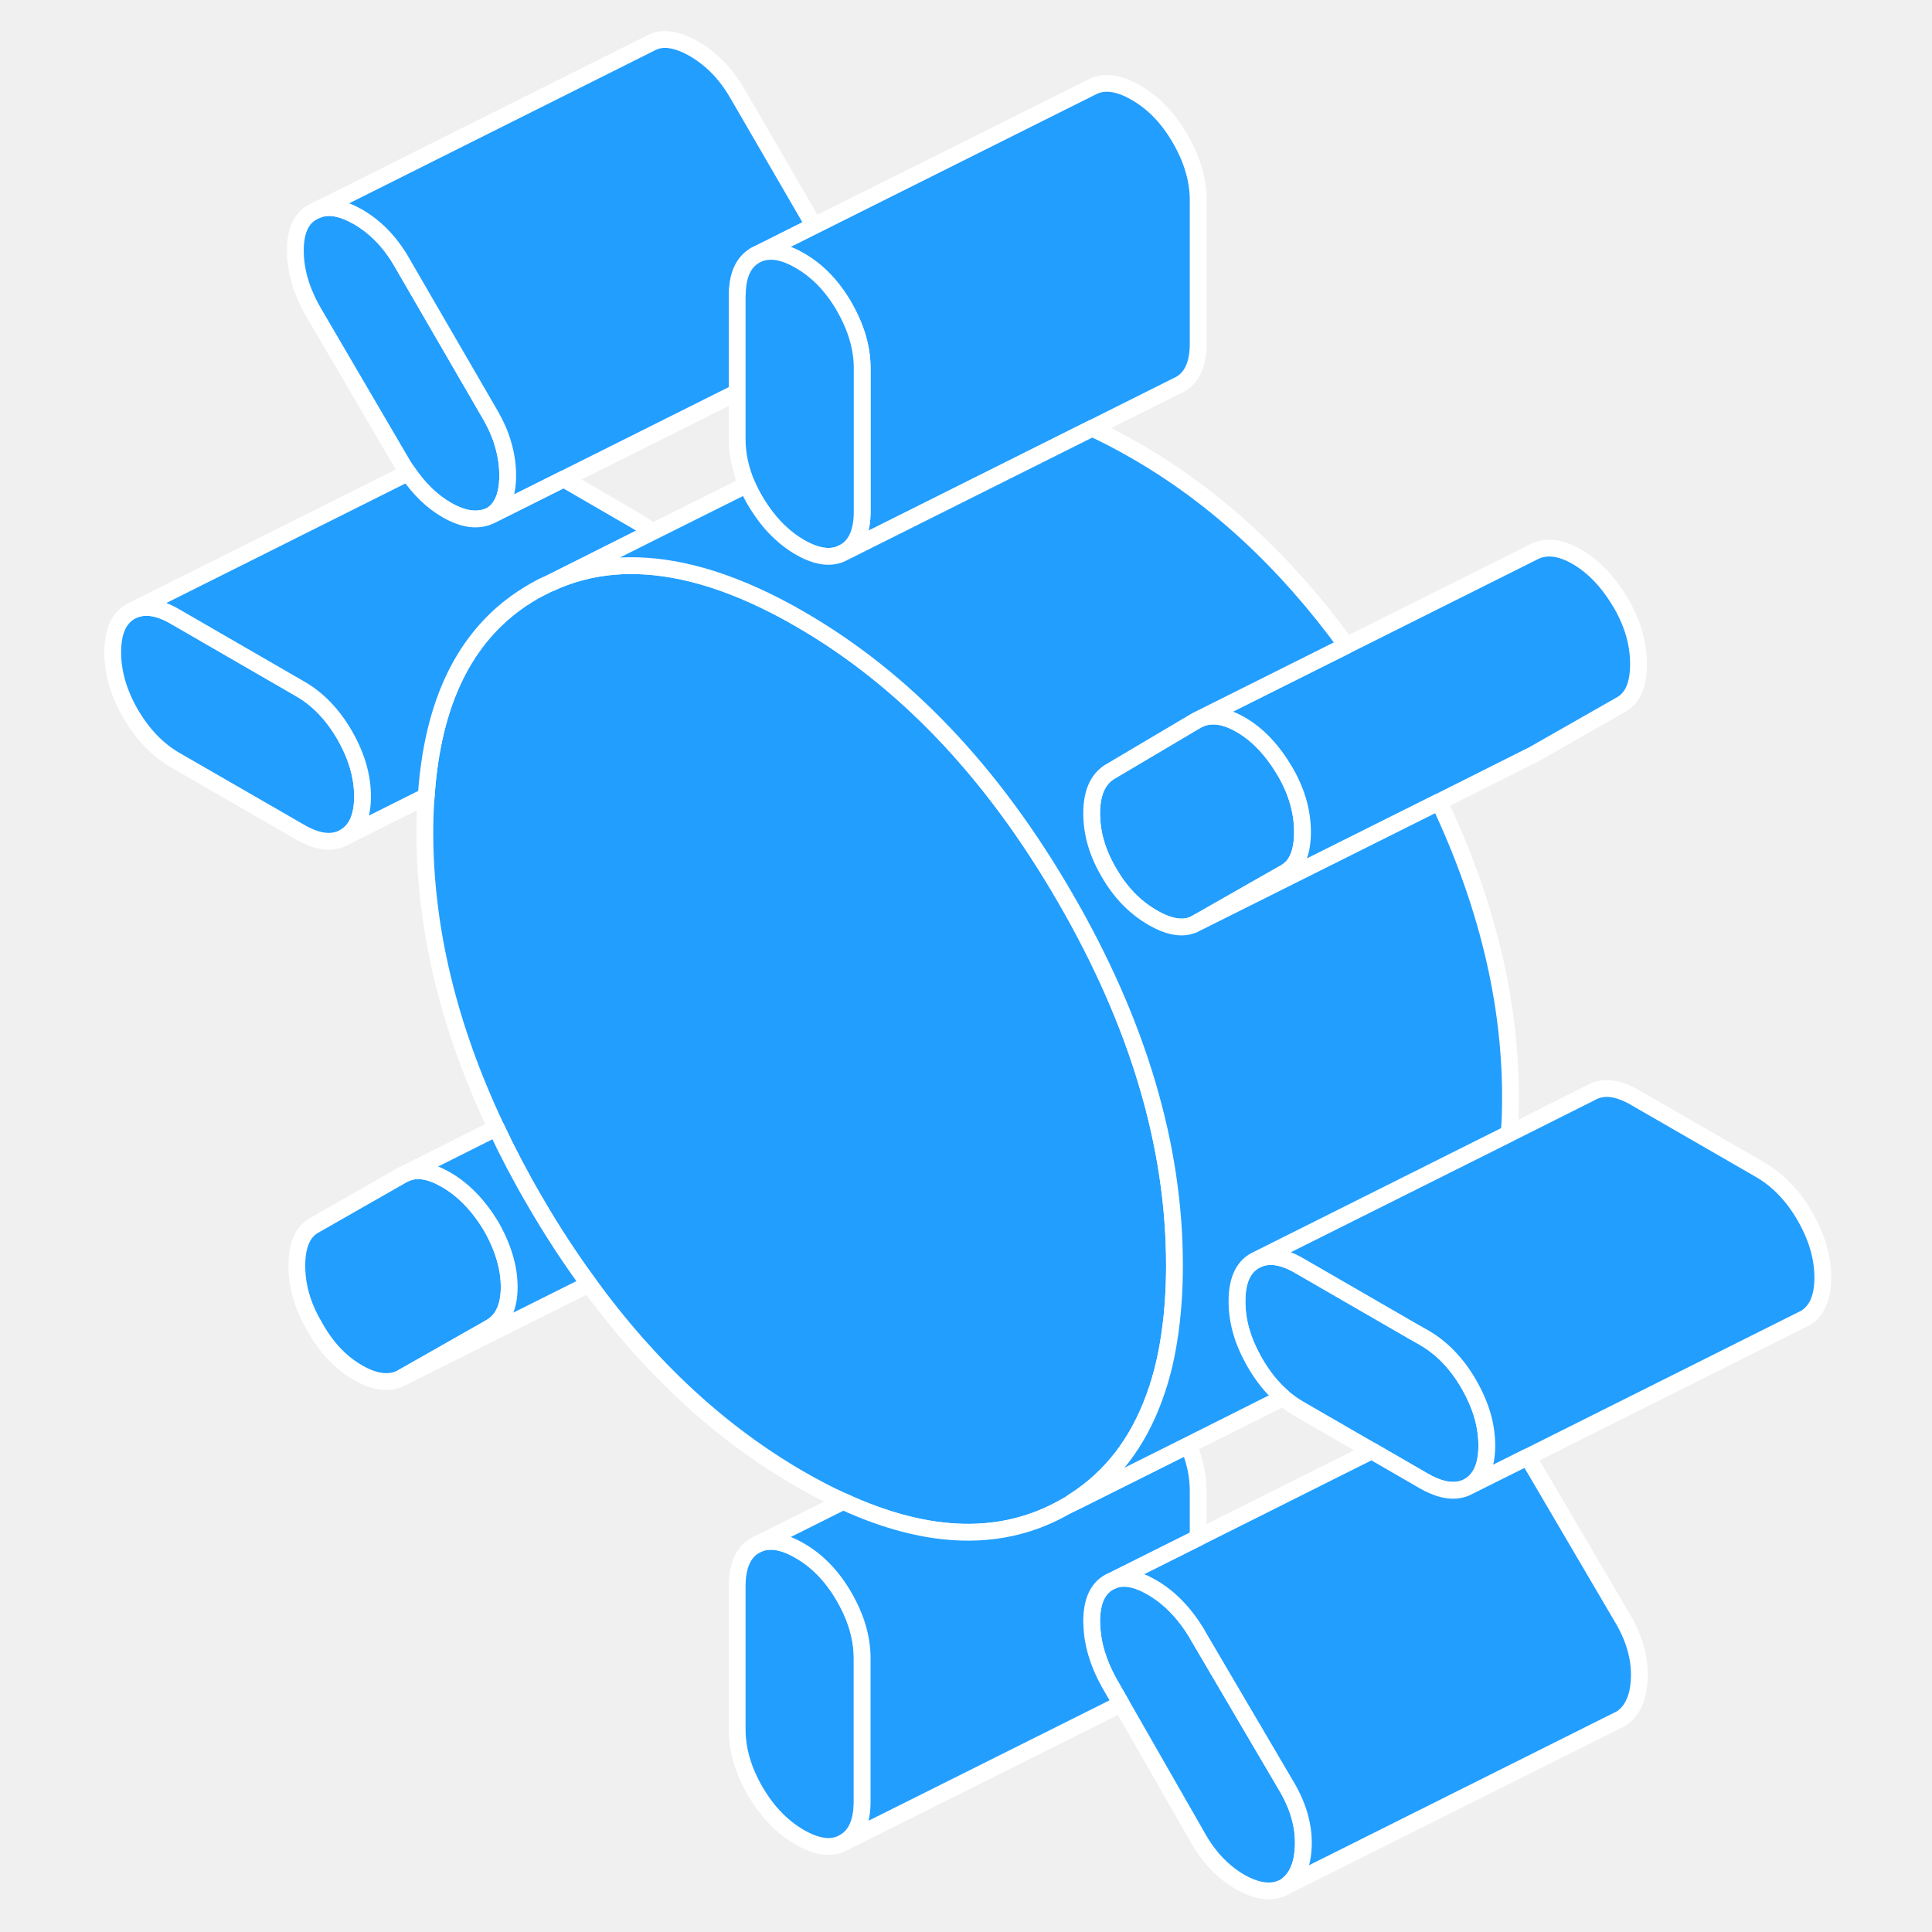
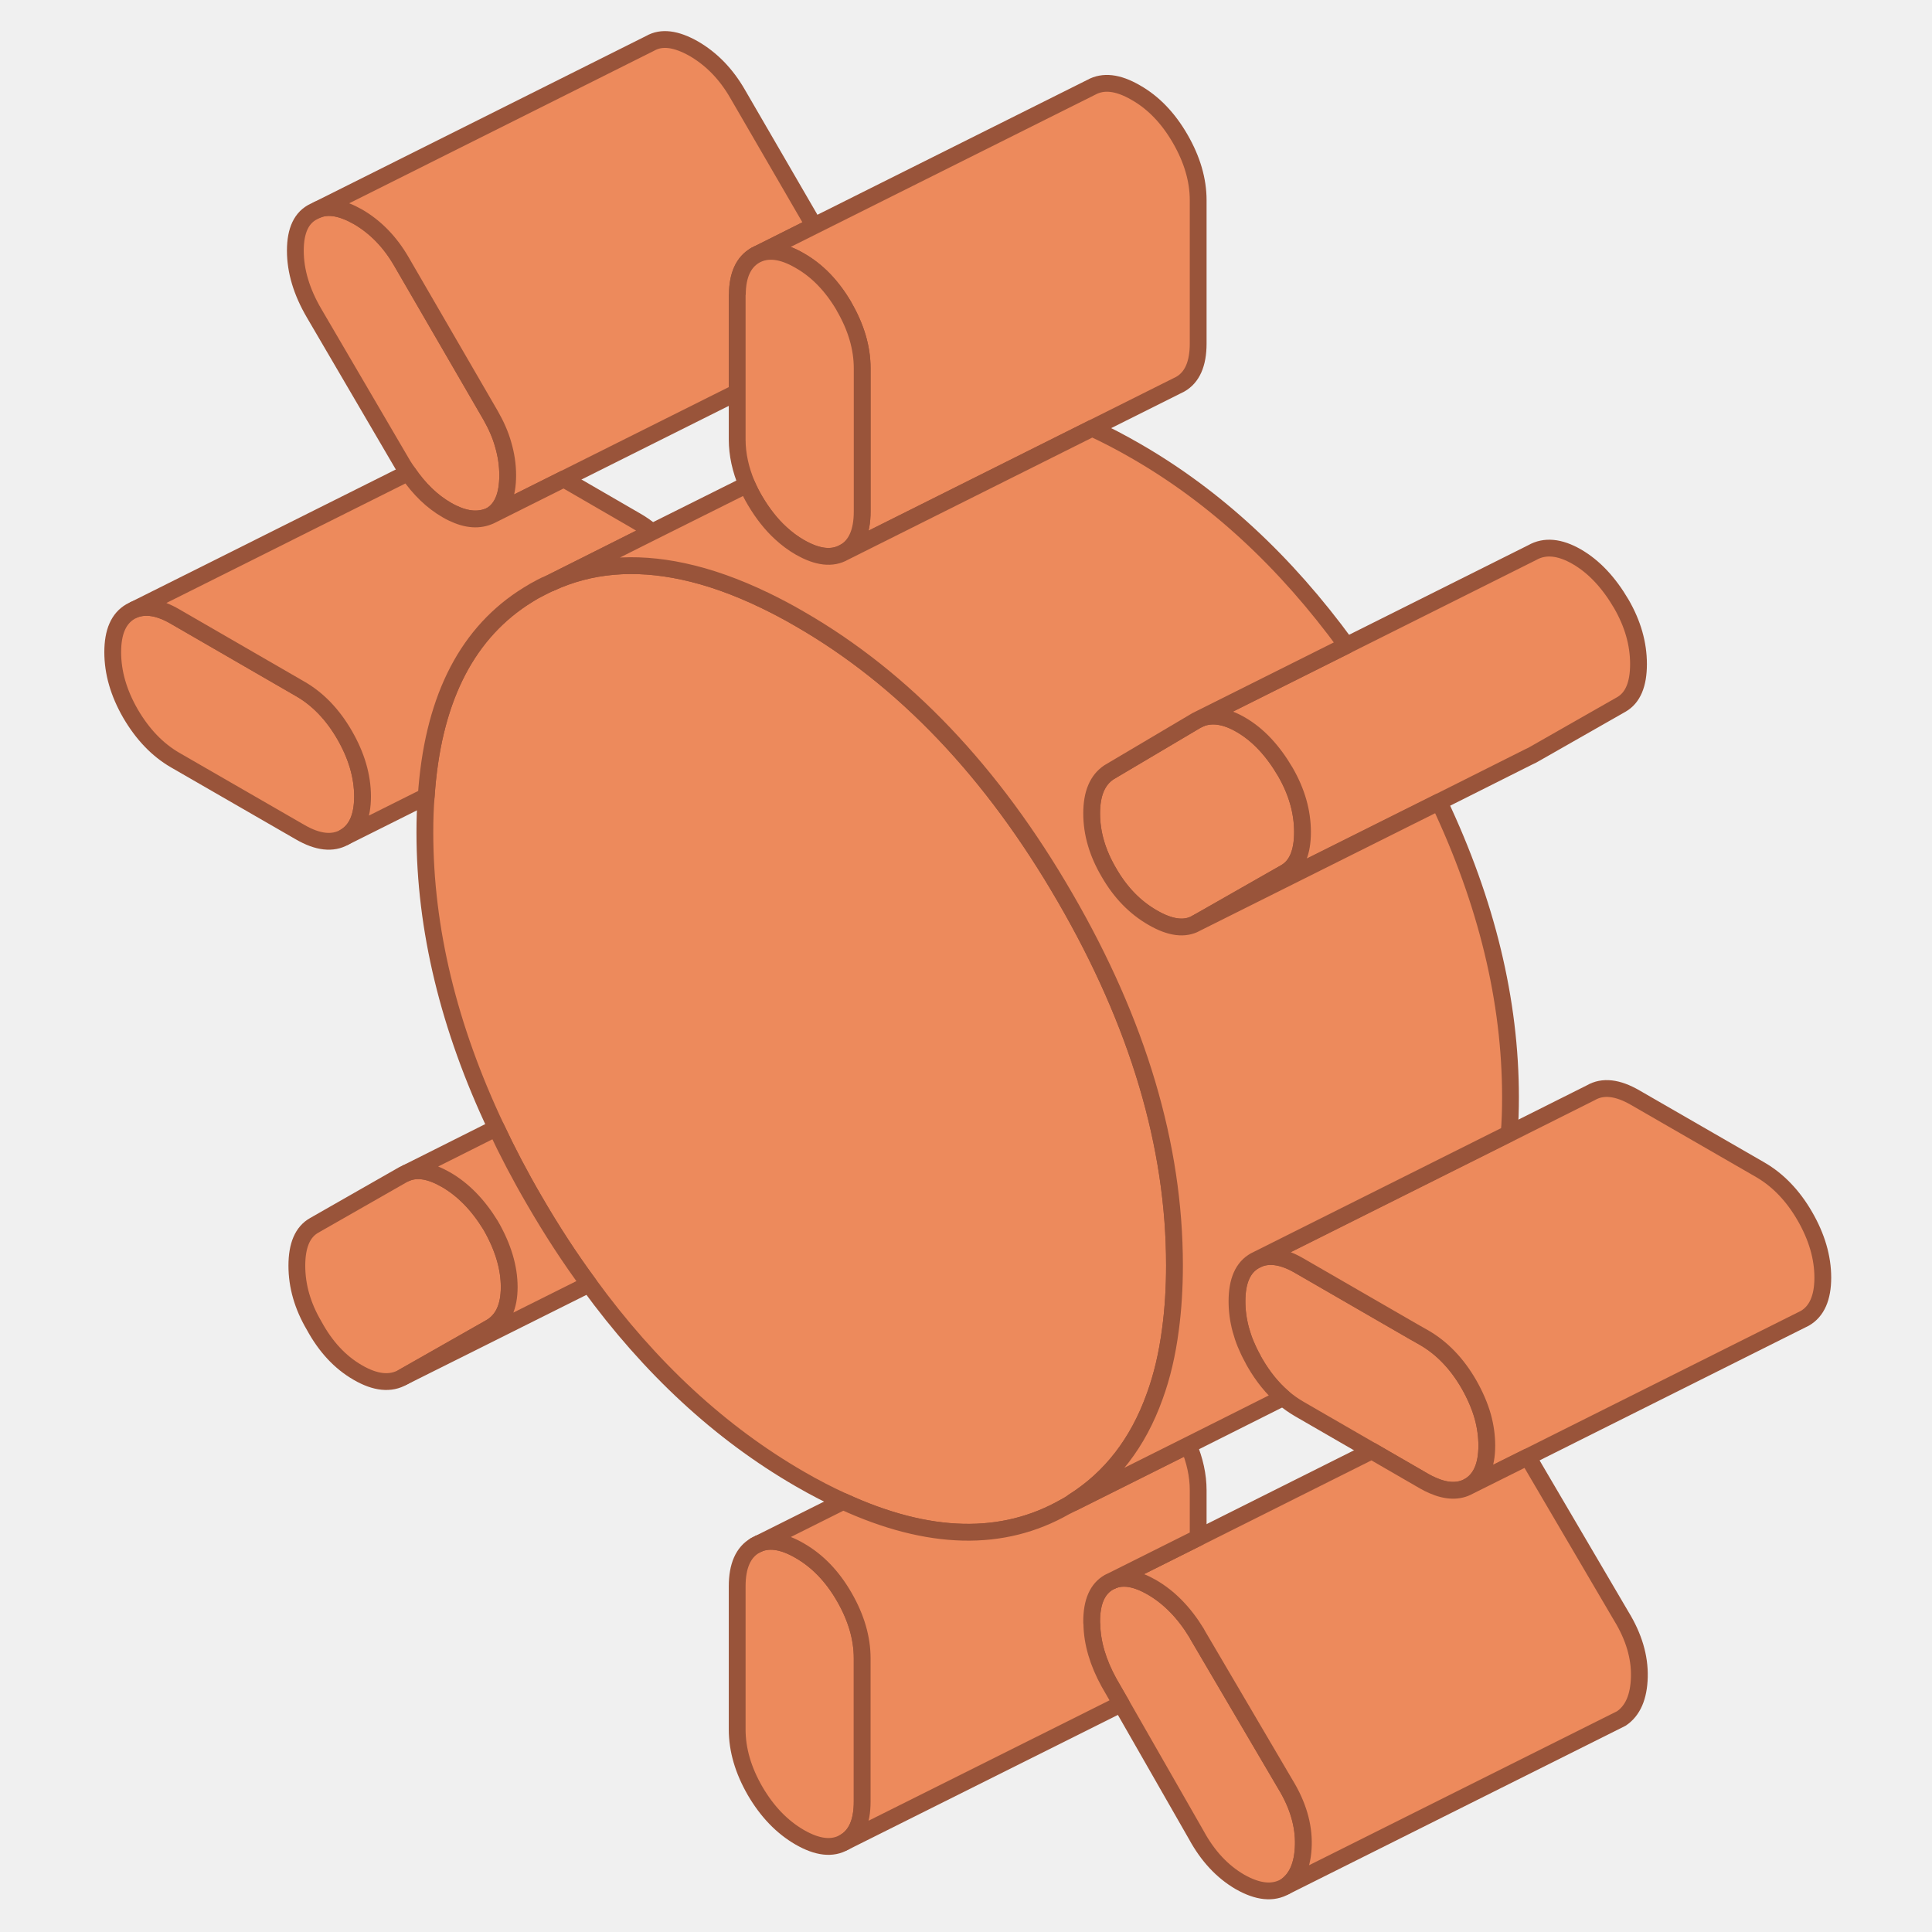
- <svg xmlns="http://www.w3.org/2000/svg" width="48" height="48" viewBox="0 0 106 115" fill="#229EFF" stroke-width="1px" stroke-linecap="round" stroke-linejoin="round">
-   <path d="M72.01 45.95C71.26 44.67 70.38 43.73 69.36 43.14C68.45 42.61 67.64 42.49 66.95 42.77L66.71 42.89L61.51 45.97C60.82 46.43 60.48 47.24 60.48 48.42C60.48 49.6 60.82 50.77 61.51 51.94C62.19 53.12 63.05 54.01 64.11 54.62C65.16 55.23 66.03 55.34 66.71 54.95L72.01 51.93C72.69 51.54 73.03 50.74 73.03 49.53C73.03 48.32 72.69 47.13 72.01 45.95ZM45.75 95.05C45.04 93.82 44.16 92.91 43.1 92.3C42.15 91.75 41.35 91.61 40.67 91.88L40.45 91.99C39.74 92.4 39.38 93.21 39.38 94.42V102.95C39.38 104.16 39.74 105.38 40.45 106.61C41.17 107.84 42.05 108.75 43.1 109.36C44.16 109.97 45.04 110.07 45.75 109.66C46.46 109.26 46.82 108.45 46.82 107.24V98.71C46.82 97.5 46.46 96.28 45.75 95.05ZM27.3 35.18L28.17 34.74C27.87 34.86 27.59 35.02 27.3 35.18Z" stroke="white" stroke-linejoin="round" />
-   <path d="M25.81 76.61C25.81 77.78 25.44 78.58 24.7 79.01L19.49 81.97C18.75 82.4 17.85 82.31 16.8 81.7C15.74 81.09 14.88 80.16 14.2 78.91C13.51 77.74 13.17 76.55 13.17 75.34C13.17 74.13 13.51 73.33 14.2 72.94L19.49 69.92L19.7 69.82C20.35 69.55 21.13 69.69 22.05 70.22C23.07 70.81 23.95 71.71 24.7 72.93C25.44 74.21 25.81 75.44 25.81 76.61Z" stroke="white" stroke-linejoin="round" />
-   <path d="M17.08 47.41C17.08 48.62 16.72 49.42 16.01 49.83C15.3 50.24 14.41 50.14 13.36 49.53L5.92 45.24C4.87 44.63 3.99 43.71 3.27 42.48C2.56 41.25 2.21 40.03 2.21 38.82C2.21 37.61 2.56 36.81 3.27 36.4L3.49 36.29C4.17 36.02 4.98 36.15 5.92 36.7L13.36 41C14.41 41.6 15.3 42.52 16.01 43.75C16.72 44.98 17.08 46.2 17.08 47.41Z" stroke="white" stroke-linejoin="round" />
-   <path d="M27.3 35.18L28.17 34.74C27.87 34.86 27.59 35.02 27.3 35.18ZM72.01 45.95C71.26 44.67 70.38 43.73 69.36 43.14C68.45 42.61 67.64 42.49 66.95 42.77L66.71 42.89L61.51 45.97C60.82 46.43 60.48 47.24 60.48 48.42C60.48 49.6 60.82 50.77 61.51 51.94C62.19 53.12 63.05 54.01 64.11 54.62C65.16 55.23 66.03 55.34 66.71 54.95L72.01 51.93C72.69 51.54 73.03 50.74 73.03 49.53C73.03 48.32 72.69 47.13 72.01 45.95Z" stroke="white" stroke-linejoin="round" />
-   <path d="M25.72 28.29C25.72 29.5 25.38 30.3 24.7 30.69C24.04 31 23.29 30.95 22.44 30.54C22.33 30.49 22.22 30.43 22.1 30.36C21.23 29.86 20.46 29.12 19.79 28.14C19.68 27.99 19.59 27.84 19.49 27.69L14.2 18.65C13.45 17.37 13.08 16.13 13.08 14.92C13.08 13.71 13.45 12.93 14.2 12.58L14.41 12.48C15.05 12.22 15.84 12.36 16.8 12.9C17.85 13.51 18.72 14.4 19.4 15.58L24.7 24.72C25.03 25.3 25.29 25.88 25.45 26.46C25.63 27.07 25.72 27.68 25.72 28.29Z" stroke="white" stroke-linejoin="round" />
-   <path d="M43.96 13.44L40.45 15.2C39.76 15.6 39.4 16.37 39.39 17.51C39.38 17.55 39.38 17.59 39.38 17.63V23.35L29.06 28.51L24.7 30.69C25.38 30.3 25.72 29.5 25.72 28.29C25.72 27.68 25.63 27.07 25.45 26.46C25.29 25.88 25.03 25.3 24.7 24.72L19.4 15.58C18.72 14.4 17.85 13.51 16.8 12.9C15.84 12.36 15.05 12.22 14.41 12.48L34.2 2.58C34.88 2.19 35.74 2.3 36.8 2.9C37.85 3.51 38.72 4.4 39.4 5.58L43.96 13.44Z" stroke="white" stroke-linejoin="round" />
-   <path d="M73.08 109.82C73.05 111.01 72.69 111.83 72.01 112.29C71.26 112.72 70.37 112.62 69.31 112.02C68.26 111.41 67.39 110.48 66.71 109.23L62.24 101.42L61.51 100.15C60.85 98.95 60.51 97.79 60.49 96.67C60.48 96.62 60.48 96.57 60.48 96.52C60.48 95.35 60.82 94.57 61.51 94.18L61.72 94.08C62.36 93.81 63.14 93.95 64.06 94.48C65.08 95.07 65.97 95.97 66.71 97.18L66.81 97.36L72.01 106.21C72.75 107.42 73.11 108.63 73.08 109.82Z" stroke="white" stroke-linejoin="round" />
-   <path d="M65.41 75.31C65.41 76.67 65.33 77.94 65.17 79.13C64.98 80.59 64.67 81.92 64.23 83.12C63.24 85.88 61.63 87.97 59.38 89.39C59.22 89.5 59.06 89.6 58.9 89.69C55.19 91.81 50.78 91.71 45.69 89.37C44.85 88.99 43.98 88.54 43.1 88.03C38.38 85.3 34.2 81.44 30.56 76.44C29.41 74.88 28.33 73.22 27.3 71.44C26.46 70 25.71 68.57 25.04 67.14C22.21 61.16 20.79 55.3 20.79 49.55C20.79 48.81 20.81 48.09 20.87 47.4C21.24 41.83 23.15 37.91 26.59 35.62C26.82 35.47 27.06 35.32 27.3 35.18L28.17 34.74L28.27 34.7C30.64 33.61 33.26 33.39 36.15 34.01C37.7 34.34 39.33 34.92 41.03 35.74C41.71 36.07 42.4 36.43 43.1 36.84C49.3 40.41 54.57 45.94 58.9 53.43C63.24 60.91 65.41 68.2 65.41 75.31Z" stroke="white" stroke-linejoin="round" />
-   <path d="M66.82 11.92V20.45C66.82 21.66 66.46 22.47 65.75 22.87L65.53 22.98L60.51 25.49L45.75 32.87C46.46 32.47 46.82 31.66 46.82 30.45V21.92C46.82 20.71 46.46 19.49 45.75 18.26L45.72 18.2C45.01 17 44.14 16.1 43.1 15.51C42.05 14.9 41.17 14.8 40.45 15.2L43.96 13.44L60.45 5.2C61.17 4.8 62.05 4.9 63.1 5.51C64.16 6.11 65.04 7.03 65.75 8.26C66.46 9.49 66.82 10.71 66.82 11.92Z" stroke="white" stroke-linejoin="round" />
-   <path d="M93.03 39.53C93.03 40.74 92.69 41.54 92.01 41.93L86.71 44.95L86.5 45.05L81.16 47.73L66.71 54.95L72.01 51.93C72.69 51.54 73.03 50.74 73.03 49.53C73.03 48.32 72.69 47.13 72.01 45.95C71.26 44.67 70.38 43.73 69.36 43.14C68.45 42.61 67.64 42.49 66.95 42.77L75.65 38.42L86.71 32.89C87.45 32.47 88.34 32.55 89.36 33.14C90.38 33.73 91.26 34.67 92.01 35.95C92.69 37.13 93.03 38.32 93.03 39.53Z" stroke="white" stroke-linejoin="round" />
-   <path d="M84 86.05C84 87.25 83.64 88.06 82.93 88.47C82.34 88.8 81.62 88.79 80.78 88.42C80.62 88.35 80.45 88.27 80.28 88.17L77.15 86.36L72.84 83.87C72.5 83.67 72.18 83.45 71.88 83.19C71.24 82.64 70.68 81.95 70.2 81.12C70.15 81.03 70.1 80.95 70.06 80.86C69.43 79.72 69.13 78.58 69.13 77.46C69.13 76.25 69.48 75.44 70.2 75.04L70.42 74.93C71.09 74.66 71.9 74.79 72.84 75.34L79.61 79.25L80.28 79.63C81.33 80.24 82.22 81.16 82.93 82.39C83.3 83.04 83.58 83.68 83.76 84.32C83.92 84.9 84 85.48 84 86.05Z" stroke="white" stroke-linejoin="round" />
-   <path d="M104 76.05C104 77.25 103.64 78.06 102.93 78.47L102.71 78.58L86.42 86.73L82.93 88.47C83.64 88.06 84 87.25 84 86.05C84 85.48 83.92 84.9 83.76 84.32C83.58 83.68 83.3 83.04 82.93 82.39C82.22 81.16 81.33 80.24 80.28 79.63L79.61 79.25L72.84 75.34C71.9 74.79 71.09 74.66 70.42 74.93L85.33 67.48L90.2 65.04C90.91 64.63 91.79 64.73 92.84 65.34L100.28 69.63C101.33 70.24 102.22 71.16 102.93 72.39C103.64 73.62 104 74.84 104 76.05Z" stroke="white" stroke-linejoin="round" />
-   <path d="M93.08 99.82C93.05 101.01 92.69 101.83 92.01 102.29L72.01 112.29C72.69 111.83 73.05 111.01 73.08 109.82C73.11 108.63 72.75 107.42 72.01 106.21L66.81 97.36L66.71 97.18C65.97 95.97 65.08 95.07 64.06 94.48C63.14 93.95 62.36 93.81 61.72 94.08L66.82 91.53L77.15 86.36L80.28 88.17C80.45 88.27 80.62 88.35 80.78 88.42C81.62 88.79 82.34 88.8 82.93 88.47L86.42 86.73C86.52 86.88 86.62 87.03 86.71 87.18L92.01 96.21C92.75 97.42 93.11 98.63 93.08 99.82Z" stroke="white" stroke-linejoin="round" />
-   <path d="M60.48 96.52C60.48 96.57 60.48 96.62 60.49 96.67C60.51 97.79 60.85 98.95 61.51 100.15L62.24 101.42L45.75 109.66C46.46 109.26 46.82 108.45 46.82 107.24V98.71C46.82 97.5 46.46 96.28 45.75 95.05C45.04 93.82 44.16 92.91 43.1 92.3C42.15 91.75 41.35 91.61 40.67 91.88L45.69 89.37C50.78 91.71 55.19 91.81 58.9 89.69L59.38 89.45L66.24 86.02C66.62 86.92 66.82 87.82 66.82 88.71V91.53L61.72 94.08L61.51 94.18C60.82 94.57 60.48 95.35 60.48 96.52Z" stroke="white" stroke-linejoin="round" />
-   <path d="M40.67 91.88L40.45 91.99" stroke="white" stroke-linejoin="round" />
-   <path d="M25.81 76.61C25.81 75.44 25.44 74.21 24.7 72.93C23.95 71.71 23.07 70.81 22.05 70.22C21.13 69.69 20.35 69.55 19.7 69.82L25.04 67.14C25.71 68.57 26.46 70 27.3 71.44C28.33 73.22 29.41 74.88 30.56 76.44L19.49 81.97L24.7 79.01C25.44 78.58 25.81 77.78 25.81 76.61Z" stroke="white" stroke-linejoin="round" />
-   <path d="M34.31 31.67L28.27 34.7L28.17 34.74C27.87 34.86 27.59 35.02 27.3 35.18C27.06 35.32 26.82 35.47 26.59 35.62C23.15 37.91 21.24 41.83 20.87 47.4L16.01 49.83C16.72 49.42 17.08 48.62 17.08 47.41C17.08 46.2 16.72 44.98 16.01 43.75C15.3 42.52 14.41 41.6 13.36 41L5.92 36.7C4.98 36.15 4.17 36.02 3.49 36.29L19.79 28.14C20.46 29.12 21.23 29.86 22.1 30.36C22.22 30.43 22.33 30.49 22.44 30.54C23.29 30.95 24.04 31 24.7 30.69L29.06 28.51L33.36 31C33.69 31.19 34.01 31.41 34.31 31.67Z" stroke="white" stroke-linejoin="round" />
-   <path d="M46.82 21.92V30.45C46.82 31.66 46.46 32.47 45.75 32.87C45.04 33.28 44.16 33.18 43.1 32.57C42.7 32.34 42.33 32.06 41.98 31.74C41.41 31.22 40.9 30.57 40.45 29.81C40.26 29.49 40.1 29.17 39.96 28.85C39.58 27.95 39.38 27.05 39.38 26.16V17.63C39.38 17.63 39.38 17.55 39.39 17.51C39.4 16.37 39.76 15.6 40.45 15.2C41.17 14.8 42.05 14.9 43.1 15.51C44.14 16.1 45.01 17 45.72 18.2L45.75 18.26C46.46 19.49 46.82 20.71 46.82 21.92Z" stroke="white" stroke-linejoin="round" />
-   <path d="M85.41 65.31C85.41 66.06 85.39 66.78 85.33 67.47L70.42 74.93L70.2 75.04C69.48 75.44 69.13 76.25 69.13 77.46C69.13 78.58 69.43 79.72 70.06 80.86C70.1 80.95 70.15 81.03 70.2 81.12C70.68 81.95 71.24 82.64 71.88 83.19L66.24 86.02L59.38 89.45V89.39C61.63 87.97 63.24 85.88 64.23 83.12C64.67 81.92 64.98 80.59 65.17 79.13C65.33 77.94 65.41 76.67 65.41 75.31C65.41 68.2 63.24 60.91 58.9 53.43C54.57 45.94 49.3 40.41 43.1 36.84C42.4 36.43 41.71 36.07 41.03 35.74C39.33 34.92 37.7 34.34 36.15 34.01C33.26 33.39 30.64 33.61 28.27 34.7L34.31 31.67L39.96 28.85C40.1 29.17 40.26 29.49 40.45 29.81C40.9 30.57 41.41 31.22 41.98 31.74C42.33 32.06 42.7 32.34 43.1 32.57C44.16 33.18 45.04 33.28 45.75 32.87L60.51 25.49C61.35 25.88 62.22 26.33 63.1 26.84C67.83 29.56 72.01 33.42 75.65 38.42L66.95 42.77L66.71 42.89L61.51 45.97C60.82 46.43 60.48 47.24 60.48 48.42C60.48 49.6 60.82 50.77 61.51 51.94C62.19 53.12 63.05 54.01 64.11 54.62C65.16 55.23 66.03 55.34 66.71 54.95L81.16 47.73C83.99 53.71 85.41 59.57 85.41 65.31Z" stroke="white" stroke-linejoin="round" />
+ <svg xmlns="http://www.w3.org/2000/svg" width="48" height="48" viewBox="0 0 106 115" fill="hsl(19, 80.1%, 64.5%)" stroke-width="1px" stroke-linecap="round" stroke-linejoin="round">
+   <path d="M72.01 45.95C71.26 44.67 70.38 43.73 69.36 43.14C68.45 42.61 67.64 42.49 66.95 42.77L66.71 42.89L61.51 45.97C60.82 46.43 60.48 47.24 60.48 48.42C60.48 49.6 60.82 50.77 61.51 51.94C62.19 53.12 63.05 54.01 64.11 54.62C65.16 55.23 66.03 55.34 66.71 54.95L72.01 51.93C72.69 51.54 73.03 50.74 73.03 49.53C73.03 48.32 72.69 47.13 72.01 45.95ZM45.75 95.05C45.04 93.82 44.16 92.91 43.1 92.3C42.15 91.75 41.35 91.61 40.67 91.88L40.45 91.99C39.74 92.4 39.38 93.21 39.38 94.42V102.95C39.38 104.16 39.74 105.38 40.45 106.61C41.17 107.84 42.05 108.75 43.1 109.36C44.16 109.97 45.04 110.07 45.75 109.66C46.46 109.26 46.82 108.45 46.82 107.24V98.71C46.82 97.5 46.46 96.28 45.75 95.05ZM27.3 35.18L28.17 34.74C27.87 34.86 27.59 35.02 27.3 35.18Z" stroke="hsl(16, 45.0%, 41.5%)" stroke-linejoin="round" />
+   <path d="M25.81 76.61C25.81 77.78 25.44 78.58 24.7 79.01L19.49 81.97C18.75 82.4 17.85 82.31 16.8 81.7C15.74 81.09 14.88 80.16 14.2 78.91C13.51 77.74 13.17 76.55 13.17 75.34C13.17 74.13 13.51 73.33 14.2 72.94L19.49 69.92L19.7 69.82C20.35 69.55 21.13 69.69 22.05 70.22C23.07 70.81 23.95 71.71 24.7 72.93C25.44 74.21 25.81 75.44 25.81 76.61Z" stroke="hsl(16, 45.0%, 41.5%)" stroke-linejoin="round" />
+   <path d="M17.08 47.41C17.08 48.62 16.72 49.42 16.01 49.83C15.3 50.24 14.41 50.14 13.36 49.53L5.92 45.24C4.87 44.63 3.99 43.71 3.27 42.48C2.56 41.25 2.21 40.03 2.21 38.82C2.21 37.61 2.56 36.81 3.27 36.4L3.49 36.29C4.17 36.02 4.98 36.15 5.92 36.7L13.36 41C14.41 41.6 15.3 42.52 16.01 43.75C16.72 44.98 17.08 46.2 17.08 47.41Z" stroke="hsl(16, 45.0%, 41.5%)" stroke-linejoin="round" />
+   <path d="M27.3 35.18L28.17 34.74C27.87 34.86 27.59 35.02 27.3 35.18ZM72.01 45.95C71.26 44.67 70.38 43.73 69.36 43.14C68.45 42.61 67.64 42.49 66.95 42.77L66.71 42.89L61.51 45.97C60.82 46.43 60.48 47.24 60.48 48.42C60.48 49.6 60.82 50.77 61.51 51.94C62.19 53.12 63.05 54.01 64.11 54.62C65.16 55.23 66.03 55.34 66.71 54.95L72.01 51.93C72.69 51.54 73.03 50.74 73.03 49.53C73.03 48.32 72.69 47.13 72.01 45.95Z" stroke="hsl(16, 45.0%, 41.5%)" stroke-linejoin="round" />
+   <path d="M25.72 28.29C25.72 29.5 25.38 30.3 24.7 30.69C24.04 31 23.29 30.95 22.44 30.54C22.33 30.49 22.22 30.43 22.1 30.36C21.23 29.86 20.46 29.12 19.79 28.14C19.68 27.99 19.59 27.84 19.49 27.69L14.2 18.65C13.45 17.37 13.08 16.13 13.08 14.92C13.08 13.71 13.45 12.93 14.2 12.58L14.41 12.48C15.05 12.22 15.84 12.36 16.8 12.9C17.85 13.51 18.72 14.4 19.4 15.58L24.7 24.72C25.03 25.3 25.29 25.88 25.45 26.46C25.63 27.07 25.72 27.68 25.72 28.29Z" stroke="hsl(16, 45.0%, 41.5%)" stroke-linejoin="round" />
+   <path d="M43.96 13.44L40.45 15.2C39.76 15.6 39.4 16.37 39.39 17.51C39.38 17.55 39.38 17.59 39.38 17.63V23.35L29.06 28.51L24.7 30.69C25.38 30.3 25.72 29.5 25.72 28.29C25.72 27.68 25.63 27.07 25.45 26.46C25.29 25.88 25.03 25.3 24.7 24.72L19.4 15.58C18.72 14.4 17.85 13.51 16.8 12.9C15.84 12.36 15.05 12.22 14.41 12.48L34.2 2.58C34.88 2.19 35.74 2.3 36.8 2.9C37.85 3.51 38.72 4.4 39.4 5.58L43.96 13.44Z" stroke="hsl(16, 45.0%, 41.5%)" stroke-linejoin="round" />
+   <path d="M73.08 109.82C73.05 111.01 72.69 111.83 72.01 112.29C71.26 112.72 70.37 112.62 69.31 112.02C68.26 111.41 67.39 110.48 66.71 109.23L62.24 101.42L61.51 100.15C60.85 98.95 60.51 97.79 60.49 96.67C60.48 96.62 60.48 96.57 60.48 96.52C60.48 95.35 60.82 94.57 61.51 94.18L61.72 94.08C62.36 93.81 63.14 93.95 64.06 94.48C65.08 95.07 65.97 95.97 66.71 97.18L66.81 97.36L72.01 106.21C72.75 107.42 73.11 108.63 73.08 109.82Z" stroke="hsl(16, 45.0%, 41.5%)" stroke-linejoin="round" />
+   <path d="M65.41 75.31C65.41 76.67 65.33 77.94 65.17 79.13C64.98 80.59 64.67 81.92 64.23 83.12C63.24 85.88 61.63 87.97 59.38 89.39C59.22 89.5 59.06 89.6 58.9 89.69C55.19 91.81 50.78 91.71 45.69 89.37C44.85 88.99 43.98 88.54 43.1 88.03C38.38 85.3 34.2 81.44 30.56 76.44C29.41 74.88 28.33 73.22 27.3 71.44C26.46 70 25.71 68.57 25.04 67.14C22.21 61.16 20.79 55.3 20.79 49.55C20.79 48.81 20.81 48.09 20.87 47.4C21.24 41.83 23.15 37.91 26.59 35.62C26.82 35.47 27.06 35.32 27.3 35.18L28.17 34.74L28.27 34.7C30.64 33.61 33.26 33.39 36.15 34.01C37.7 34.34 39.33 34.92 41.03 35.74C41.71 36.07 42.4 36.43 43.1 36.84C49.3 40.41 54.57 45.94 58.9 53.43C63.24 60.91 65.41 68.2 65.41 75.31Z" stroke="hsl(16, 45.0%, 41.5%)" stroke-linejoin="round" />
+   <path d="M66.82 11.92V20.45C66.82 21.66 66.46 22.47 65.75 22.87L65.53 22.98L60.51 25.49L45.75 32.87C46.46 32.47 46.82 31.66 46.82 30.45V21.92C46.82 20.71 46.46 19.49 45.75 18.26L45.72 18.2C45.01 17 44.14 16.1 43.1 15.51C42.05 14.9 41.17 14.8 40.45 15.2L43.96 13.44L60.45 5.2C61.17 4.8 62.05 4.9 63.1 5.51C64.16 6.11 65.04 7.03 65.75 8.26C66.46 9.49 66.82 10.71 66.82 11.92Z" stroke="hsl(16, 45.0%, 41.5%)" stroke-linejoin="round" />
+   <path d="M93.03 39.53C93.03 40.74 92.69 41.54 92.01 41.93L86.71 44.95L86.5 45.05L81.16 47.73L66.71 54.95L72.01 51.93C72.69 51.54 73.03 50.74 73.03 49.53C73.03 48.32 72.69 47.13 72.01 45.95C71.26 44.67 70.38 43.73 69.36 43.14C68.45 42.61 67.64 42.49 66.95 42.77L75.65 38.42L86.71 32.89C87.45 32.47 88.34 32.55 89.36 33.14C90.38 33.73 91.26 34.67 92.01 35.95C92.69 37.13 93.03 38.32 93.03 39.53Z" stroke="hsl(16, 45.0%, 41.5%)" stroke-linejoin="round" />
+   <path d="M84 86.05C84 87.25 83.64 88.06 82.93 88.47C82.34 88.8 81.62 88.79 80.78 88.42C80.62 88.35 80.45 88.27 80.28 88.17L77.15 86.36L72.84 83.87C72.5 83.67 72.18 83.45 71.88 83.19C71.24 82.64 70.68 81.95 70.2 81.12C70.15 81.03 70.1 80.95 70.06 80.86C69.43 79.72 69.13 78.58 69.13 77.46C69.13 76.25 69.48 75.44 70.2 75.04L70.42 74.93C71.09 74.66 71.9 74.79 72.84 75.34L79.61 79.25L80.28 79.63C81.33 80.24 82.22 81.16 82.93 82.39C83.3 83.04 83.58 83.68 83.76 84.32C83.92 84.9 84 85.48 84 86.05Z" stroke="hsl(16, 45.0%, 41.5%)" stroke-linejoin="round" />
+   <path d="M104 76.05C104 77.25 103.64 78.06 102.93 78.47L102.71 78.58L86.42 86.73L82.93 88.47C83.64 88.06 84 87.25 84 86.05C84 85.48 83.92 84.9 83.76 84.32C83.58 83.68 83.3 83.04 82.93 82.39C82.22 81.16 81.33 80.24 80.28 79.63L79.61 79.25L72.84 75.34C71.9 74.79 71.09 74.66 70.42 74.93L85.33 67.48L90.2 65.04C90.91 64.63 91.79 64.73 92.84 65.34L100.28 69.63C101.33 70.24 102.22 71.16 102.93 72.39C103.64 73.62 104 74.84 104 76.05Z" stroke="hsl(16, 45.0%, 41.5%)" stroke-linejoin="round" />
+   <path d="M93.08 99.82C93.05 101.01 92.69 101.83 92.01 102.29L72.01 112.29C72.69 111.83 73.05 111.01 73.08 109.82C73.11 108.63 72.75 107.42 72.01 106.21L66.81 97.36L66.71 97.18C65.97 95.97 65.08 95.07 64.06 94.48C63.14 93.95 62.36 93.81 61.72 94.08L66.82 91.53L77.15 86.36L80.28 88.17C80.45 88.27 80.62 88.35 80.78 88.42C81.62 88.79 82.34 88.8 82.93 88.47L86.42 86.73C86.52 86.88 86.62 87.03 86.71 87.18L92.01 96.21C92.75 97.42 93.11 98.63 93.08 99.82Z" stroke="hsl(16, 45.0%, 41.5%)" stroke-linejoin="round" />
+   <path d="M60.48 96.52C60.48 96.57 60.48 96.62 60.49 96.67C60.51 97.79 60.85 98.95 61.51 100.15L62.24 101.42L45.75 109.66C46.46 109.26 46.82 108.45 46.82 107.24V98.71C46.82 97.5 46.46 96.28 45.75 95.05C45.04 93.82 44.16 92.91 43.1 92.3C42.15 91.75 41.35 91.61 40.67 91.88L45.69 89.37C50.78 91.71 55.19 91.81 58.9 89.69L59.38 89.45L66.24 86.02C66.62 86.92 66.82 87.82 66.82 88.71V91.53L61.72 94.08L61.51 94.18C60.82 94.57 60.48 95.35 60.48 96.52Z" stroke="hsl(16, 45.0%, 41.5%)" stroke-linejoin="round" />
+   <path d="M40.67 91.88L40.45 91.99" stroke="hsl(16, 45.0%, 41.5%)" stroke-linejoin="round" />
+   <path d="M25.81 76.61C25.81 75.44 25.44 74.21 24.7 72.93C23.95 71.71 23.07 70.81 22.05 70.22C21.13 69.69 20.35 69.55 19.7 69.82L25.04 67.14C25.71 68.57 26.46 70 27.3 71.44C28.33 73.22 29.41 74.88 30.56 76.44L19.49 81.97L24.7 79.01C25.44 78.58 25.81 77.78 25.81 76.61Z" stroke="hsl(16, 45.0%, 41.5%)" stroke-linejoin="round" />
+   <path d="M34.31 31.67L28.27 34.7L28.17 34.74C27.87 34.86 27.59 35.02 27.3 35.18C27.06 35.32 26.82 35.47 26.59 35.62C23.15 37.91 21.24 41.83 20.87 47.4L16.01 49.83C16.72 49.42 17.08 48.62 17.08 47.41C17.08 46.2 16.72 44.98 16.01 43.75C15.3 42.52 14.41 41.6 13.36 41L5.92 36.7C4.98 36.15 4.17 36.02 3.49 36.29L19.79 28.14C20.46 29.12 21.23 29.86 22.1 30.36C22.22 30.43 22.33 30.49 22.44 30.54C23.29 30.95 24.04 31 24.7 30.69L29.06 28.51L33.36 31C33.69 31.19 34.01 31.41 34.31 31.67Z" stroke="hsl(16, 45.0%, 41.5%)" stroke-linejoin="round" />
+   <path d="M46.82 21.92V30.45C46.82 31.66 46.46 32.47 45.75 32.87C45.04 33.28 44.16 33.18 43.1 32.57C42.7 32.34 42.33 32.06 41.98 31.74C41.41 31.22 40.9 30.57 40.45 29.81C40.26 29.49 40.1 29.17 39.96 28.85C39.58 27.95 39.38 27.05 39.38 26.16V17.63C39.38 17.63 39.38 17.55 39.39 17.51C39.4 16.37 39.76 15.6 40.45 15.2C41.17 14.8 42.05 14.9 43.1 15.51C44.14 16.1 45.01 17 45.72 18.2L45.75 18.26C46.46 19.49 46.82 20.71 46.82 21.92Z" stroke="hsl(16, 45.0%, 41.5%)" stroke-linejoin="round" />
+   <path d="M85.41 65.31C85.41 66.06 85.39 66.78 85.33 67.47L70.42 74.93L70.2 75.04C69.48 75.44 69.13 76.25 69.13 77.46C69.13 78.58 69.43 79.72 70.06 80.86C70.1 80.95 70.15 81.03 70.2 81.12C70.68 81.95 71.24 82.64 71.88 83.19L66.24 86.02L59.38 89.45V89.39C61.63 87.97 63.24 85.88 64.23 83.12C64.67 81.92 64.98 80.59 65.17 79.13C65.33 77.94 65.41 76.67 65.41 75.31C65.41 68.2 63.24 60.91 58.9 53.43C54.57 45.94 49.3 40.41 43.1 36.84C42.4 36.43 41.71 36.07 41.03 35.74C39.33 34.92 37.7 34.34 36.15 34.01C33.26 33.39 30.64 33.61 28.27 34.7L34.31 31.67L39.96 28.85C40.1 29.17 40.26 29.49 40.45 29.81C40.9 30.57 41.41 31.22 41.98 31.74C42.33 32.06 42.7 32.34 43.1 32.57C44.16 33.18 45.04 33.28 45.75 32.87L60.51 25.49C61.35 25.88 62.22 26.33 63.1 26.84C67.83 29.56 72.01 33.42 75.65 38.42L66.95 42.77L66.71 42.89L61.51 45.97C60.82 46.43 60.48 47.24 60.48 48.42C60.48 49.6 60.82 50.77 61.51 51.94C62.19 53.12 63.05 54.01 64.11 54.62C65.16 55.23 66.03 55.34 66.71 54.95L81.16 47.73C83.99 53.71 85.41 59.57 85.41 65.31Z" stroke="hsl(16, 45.0%, 41.5%)" stroke-linejoin="round" />
</svg>
